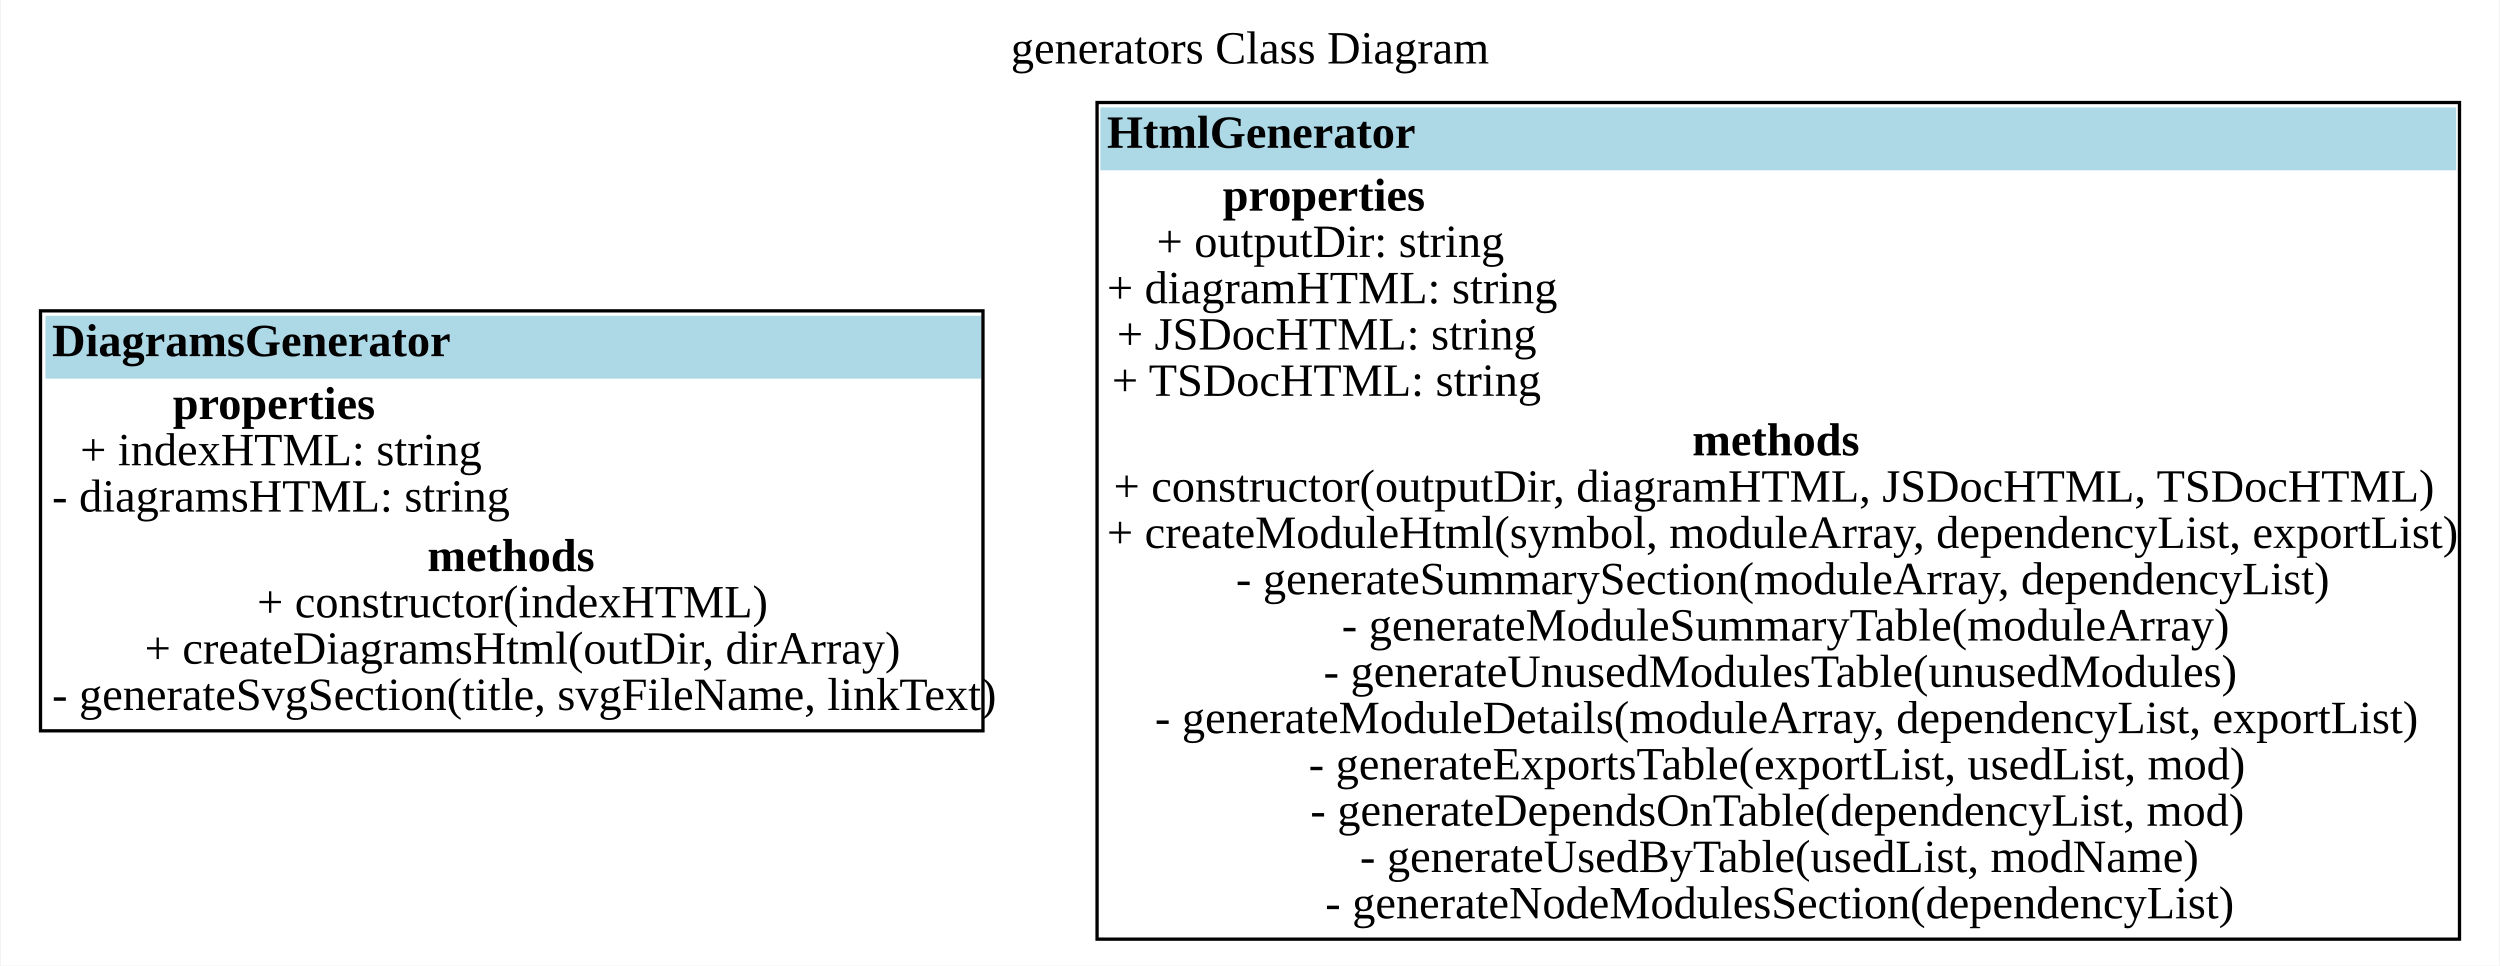
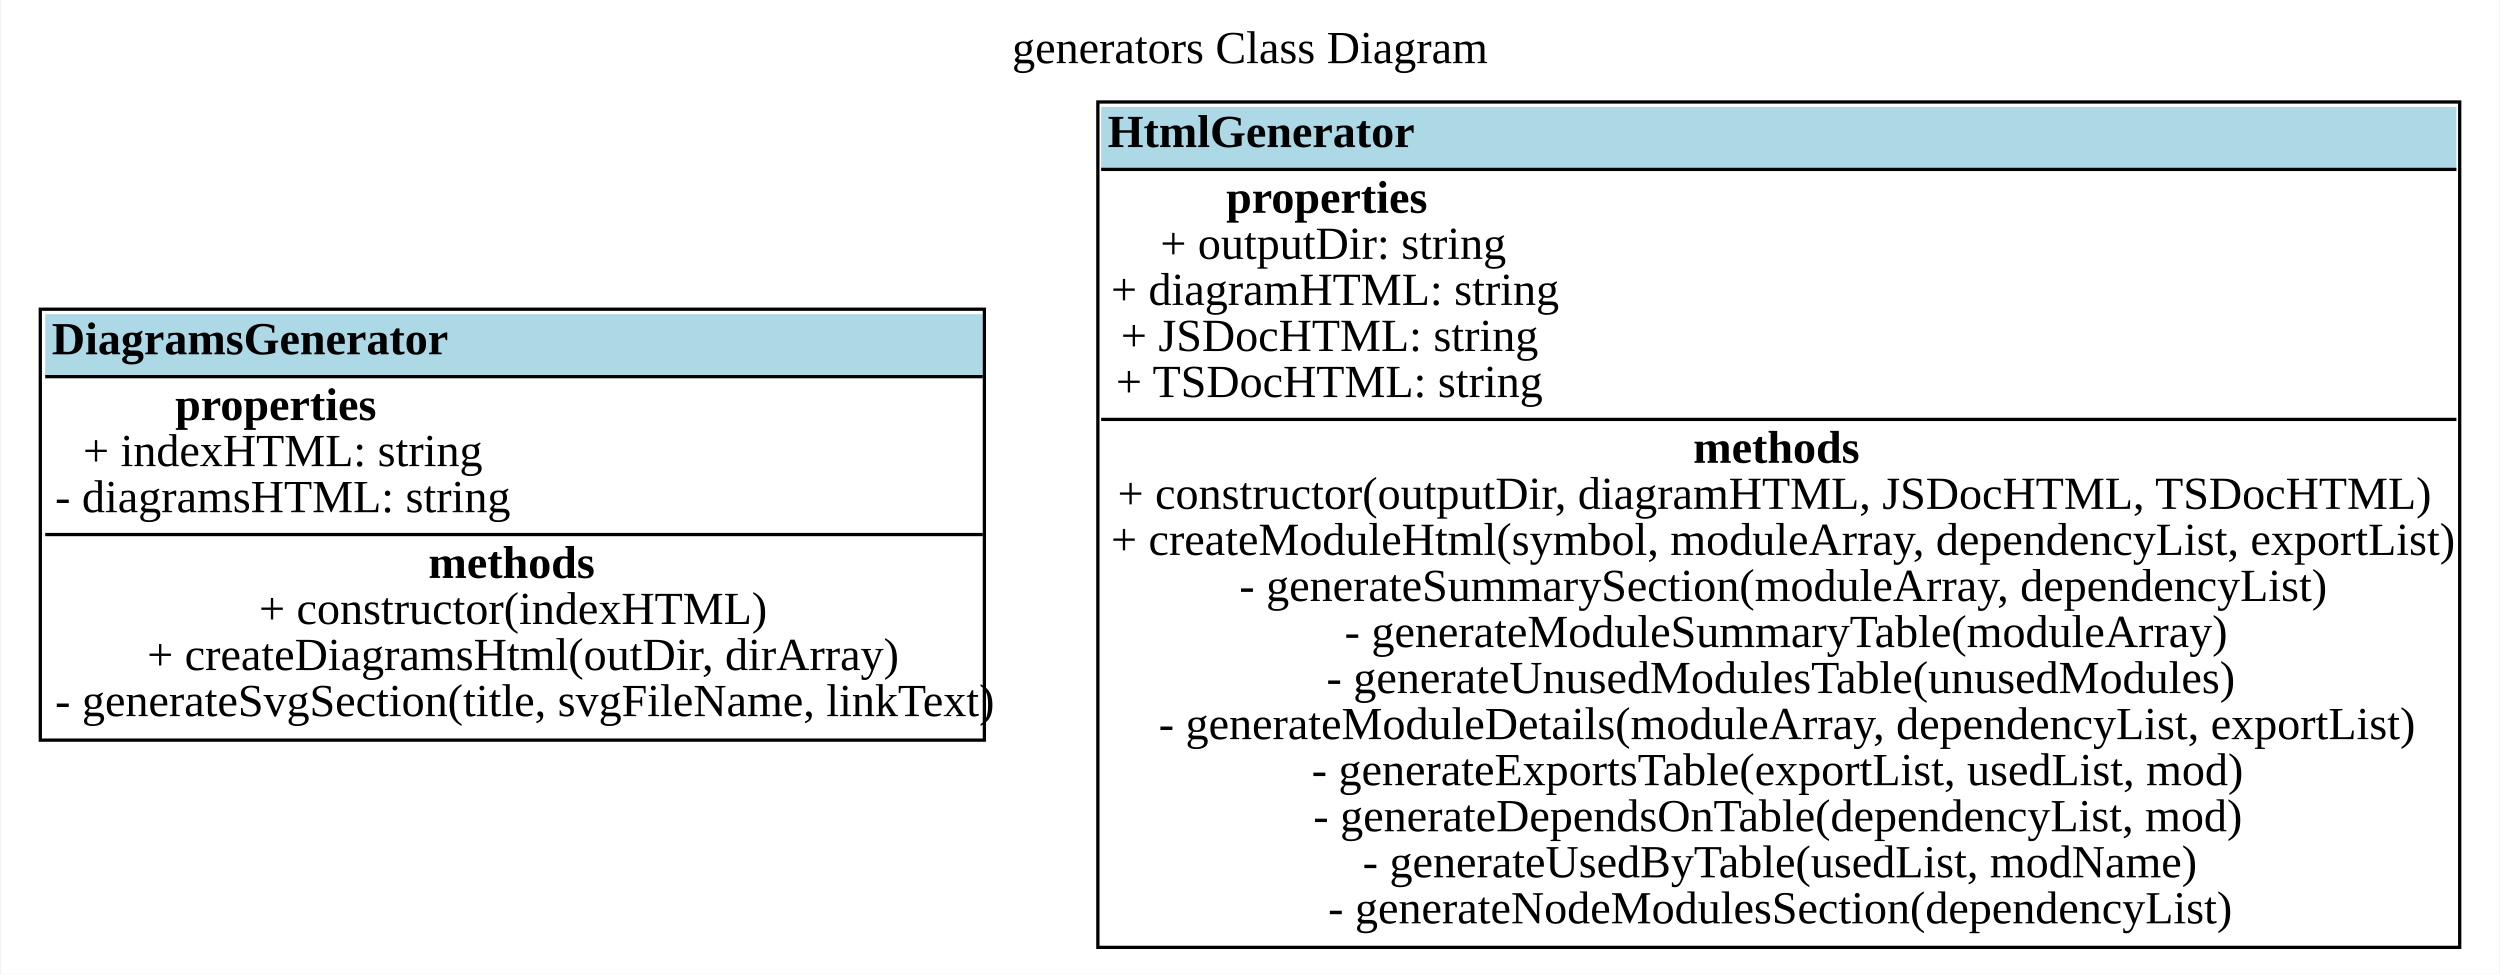
- <svg xmlns="http://www.w3.org/2000/svg" width="756pt" height="292pt" viewBox="0.00 0.00 755.50 292.00">
-   <g id="graph0" class="graph" transform="scale(1 1) rotate(0) translate(4 288)">
-     <polygon fill="white" stroke="transparent" points="-4,4 -4,-288 751.5,-288 751.5,4 -4,4" />
-     <text text-anchor="middle" x="373.75" y="-268.8" font-family="Times New Roman,serif" font-size="14.00">generators Class Diagram</text>
+ <svg xmlns="http://www.w3.org/2000/svg" width="760pt" height="296pt" viewBox="0.00 0.00 759.50 296.00">
+   <g id="graph0" class="graph" transform="scale(1 1) rotate(0) translate(4 292)">
+     <polygon fill="white" stroke="transparent" points="-4,4 -4,-292 755.5,-292 755.5,4 -4,4" />
+     <text text-anchor="middle" x="375.75" y="-272.8" font-family="Times New Roman,serif" font-size="14.00">generators Class Diagram</text>
    <g id="node1" class="node">
-       <polygon fill="lightblue" stroke="transparent" points="9.5,-173.5 9.5,-192.5 292.5,-192.5 292.5,-173.5 9.5,-173.5" />
-       <text text-anchor="start" x="11.5" y="-180.3" font-family="Times New Roman,serif" font-weight="bold" font-size="14.00">DiagramsGenerator</text>
-       <text text-anchor="start" x="48" y="-161.3" font-family="Times New Roman,serif" font-weight="bold" font-size="14.00">properties</text>
-       <text text-anchor="start" x="20" y="-147.3" font-family="Times New Roman,serif" font-size="14.00">+ indexHTML: string</text>
-       <text text-anchor="start" x="11.5" y="-133.3" font-family="Times New Roman,serif" font-size="14.00">- diagramsHTML: string</text>
-       <text text-anchor="start" x="125" y="-115.3" font-family="Times New Roman,serif" font-weight="bold" font-size="14.00">methods</text>
-       <text text-anchor="start" x="73.5" y="-101.3" font-family="Times New Roman,serif" font-size="14.00">+ constructor(indexHTML)</text>
-       <text text-anchor="start" x="39.5" y="-87.3" font-family="Times New Roman,serif" font-size="14.00">+ createDiagramsHtml(outDir, dirArray)</text>
-       <text text-anchor="start" x="11.5" y="-73.3" font-family="Times New Roman,serif" font-size="14.00">- generateSvgSection(title, svgFileName, linkText)</text>
-       <polygon fill="none" stroke="black" points="8,-67 8,-194 293,-194 293,-67 8,-67" />
+       <polygon fill="lightblue" stroke="transparent" points="9.5,-177.5 9.5,-196.5 294.5,-196.5 294.5,-177.5 9.5,-177.5" />
+       <text text-anchor="start" x="11.5" y="-184.3" font-family="Times New Roman,serif" font-weight="bold" font-size="14.00">DiagramsGenerator</text>
+       <polyline fill="none" stroke="black" points="294.5,-177.5 9.5,-177.5 " />
+       <text text-anchor="start" x="49" y="-164.3" font-family="Times New Roman,serif" font-weight="bold" font-size="14.00">properties</text>
+       <text text-anchor="start" x="21" y="-150.3" font-family="Times New Roman,serif" font-size="14.00">+ indexHTML: string</text>
+       <text text-anchor="start" x="12.5" y="-136.3" font-family="Times New Roman,serif" font-size="14.00">- diagramsHTML: string</text>
+       <polyline fill="none" stroke="black" points="294.5,-129.5 9.5,-129.5 " />
+       <text text-anchor="start" x="126" y="-116.3" font-family="Times New Roman,serif" font-weight="bold" font-size="14.00">methods</text>
+       <text text-anchor="start" x="74.5" y="-102.3" font-family="Times New Roman,serif" font-size="14.00">+ constructor(indexHTML)</text>
+       <text text-anchor="start" x="40.5" y="-88.3" font-family="Times New Roman,serif" font-size="14.00">+ createDiagramsHtml(outDir, dirArray)</text>
+       <text text-anchor="start" x="12.5" y="-74.3" font-family="Times New Roman,serif" font-size="14.00">- generateSvgSection(title, svgFileName, linkText)</text>
+       <polygon fill="none" stroke="black" points="8,-67 8,-198 295,-198 295,-67 8,-67" />
    </g>
    <g id="node2" class="node">
-       <polygon fill="lightblue" stroke="transparent" points="328.5,-236.5 328.5,-255.5 738.5,-255.5 738.5,-236.5 328.5,-236.5" />
-       <text text-anchor="start" x="330.5" y="-243.3" font-family="Times New Roman,serif" font-weight="bold" font-size="14.00">HtmlGenerator</text>
-       <text text-anchor="start" x="365.5" y="-224.3" font-family="Times New Roman,serif" font-weight="bold" font-size="14.00">properties</text>
-       <text text-anchor="start" x="345.5" y="-210.3" font-family="Times New Roman,serif" font-size="14.00">+ outputDir: string</text>
-       <text text-anchor="start" x="330.5" y="-196.3" font-family="Times New Roman,serif" font-size="14.00">+ diagramHTML: string</text>
-       <text text-anchor="start" x="333.5" y="-182.3" font-family="Times New Roman,serif" font-size="14.00">+ JSDocHTML: string</text>
-       <text text-anchor="start" x="332" y="-168.3" font-family="Times New Roman,serif" font-size="14.00">+ TSDocHTML: string</text>
-       <text text-anchor="start" x="507.5" y="-150.3" font-family="Times New Roman,serif" font-weight="bold" font-size="14.00">methods</text>
-       <text text-anchor="start" x="332.5" y="-136.3" font-family="Times New Roman,serif" font-size="14.00">+ constructor(outputDir, diagramHTML, JSDocHTML, TSDocHTML)</text>
-       <text text-anchor="start" x="330.5" y="-122.3" font-family="Times New Roman,serif" font-size="14.00">+ createModuleHtml(symbol, moduleArray, dependencyList, exportList)</text>
-       <text text-anchor="start" x="369.5" y="-108.3" font-family="Times New Roman,serif" font-size="14.00">- generateSummarySection(moduleArray, dependencyList)</text>
-       <text text-anchor="start" x="401.5" y="-94.3" font-family="Times New Roman,serif" font-size="14.00">- generateModuleSummaryTable(moduleArray)</text>
-       <text text-anchor="start" x="396" y="-80.3" font-family="Times New Roman,serif" font-size="14.00">- generateUnusedModulesTable(unusedModules)</text>
-       <text text-anchor="start" x="345" y="-66.3" font-family="Times New Roman,serif" font-size="14.00">- generateModuleDetails(moduleArray, dependencyList, exportList)</text>
-       <text text-anchor="start" x="391.5" y="-52.3" font-family="Times New Roman,serif" font-size="14.00">- generateExportsTable(exportList, usedList, mod)</text>
-       <text text-anchor="start" x="392" y="-38.3" font-family="Times New Roman,serif" font-size="14.00">- generateDependsOnTable(dependencyList, mod)</text>
-       <text text-anchor="start" x="407" y="-24.3" font-family="Times New Roman,serif" font-size="14.00">- generateUsedByTable(usedList, modName)</text>
-       <text text-anchor="start" x="396.5" y="-10.3" font-family="Times New Roman,serif" font-size="14.00">- generateNodeModulesSection(dependencyList)</text>
-       <polygon fill="none" stroke="black" points="327.5,-4 327.5,-257 739.5,-257 739.5,-4 327.5,-4" />
+       <polygon fill="lightblue" stroke="transparent" points="330.5,-240.5 330.5,-259.5 742.5,-259.5 742.5,-240.5 330.5,-240.5" />
+       <text text-anchor="start" x="332.5" y="-247.3" font-family="Times New Roman,serif" font-weight="bold" font-size="14.00">HtmlGenerator</text>
+       <polyline fill="none" stroke="black" points="742.5,-240.5 330.5,-240.5 " />
+       <text text-anchor="start" x="368.5" y="-227.3" font-family="Times New Roman,serif" font-weight="bold" font-size="14.00">properties</text>
+       <text text-anchor="start" x="348.5" y="-213.3" font-family="Times New Roman,serif" font-size="14.00">+ outputDir: string</text>
+       <text text-anchor="start" x="333.5" y="-199.3" font-family="Times New Roman,serif" font-size="14.00">+ diagramHTML: string</text>
+       <text text-anchor="start" x="336.5" y="-185.3" font-family="Times New Roman,serif" font-size="14.00">+ JSDocHTML: string</text>
+       <text text-anchor="start" x="335" y="-171.3" font-family="Times New Roman,serif" font-size="14.00">+ TSDocHTML: string</text>
+       <polyline fill="none" stroke="black" points="742.5,-164.5 330.5,-164.5 " />
+       <text text-anchor="start" x="510.5" y="-151.3" font-family="Times New Roman,serif" font-weight="bold" font-size="14.00">methods</text>
+       <text text-anchor="start" x="335.5" y="-137.3" font-family="Times New Roman,serif" font-size="14.00">+ constructor(outputDir, diagramHTML, JSDocHTML, TSDocHTML)</text>
+       <text text-anchor="start" x="333.5" y="-123.3" font-family="Times New Roman,serif" font-size="14.00">+ createModuleHtml(symbol, moduleArray, dependencyList, exportList)</text>
+       <text text-anchor="start" x="372.5" y="-109.3" font-family="Times New Roman,serif" font-size="14.00">- generateSummarySection(moduleArray, dependencyList)</text>
+       <text text-anchor="start" x="404.5" y="-95.3" font-family="Times New Roman,serif" font-size="14.00">- generateModuleSummaryTable(moduleArray)</text>
+       <text text-anchor="start" x="399" y="-81.3" font-family="Times New Roman,serif" font-size="14.00">- generateUnusedModulesTable(unusedModules)</text>
+       <text text-anchor="start" x="348" y="-67.3" font-family="Times New Roman,serif" font-size="14.00">- generateModuleDetails(moduleArray, dependencyList, exportList)</text>
+       <text text-anchor="start" x="394.5" y="-53.3" font-family="Times New Roman,serif" font-size="14.00">- generateExportsTable(exportList, usedList, mod)</text>
+       <text text-anchor="start" x="395" y="-39.3" font-family="Times New Roman,serif" font-size="14.00">- generateDependsOnTable(dependencyList, mod)</text>
+       <text text-anchor="start" x="410" y="-25.3" font-family="Times New Roman,serif" font-size="14.00">- generateUsedByTable(usedList, modName)</text>
+       <text text-anchor="start" x="399.5" y="-11.3" font-family="Times New Roman,serif" font-size="14.00">- generateNodeModulesSection(dependencyList)</text>
+       <polygon fill="none" stroke="black" points="329.5,-4 329.5,-261 743.5,-261 743.5,-4 329.5,-4" />
    </g>
  </g>
</svg>
